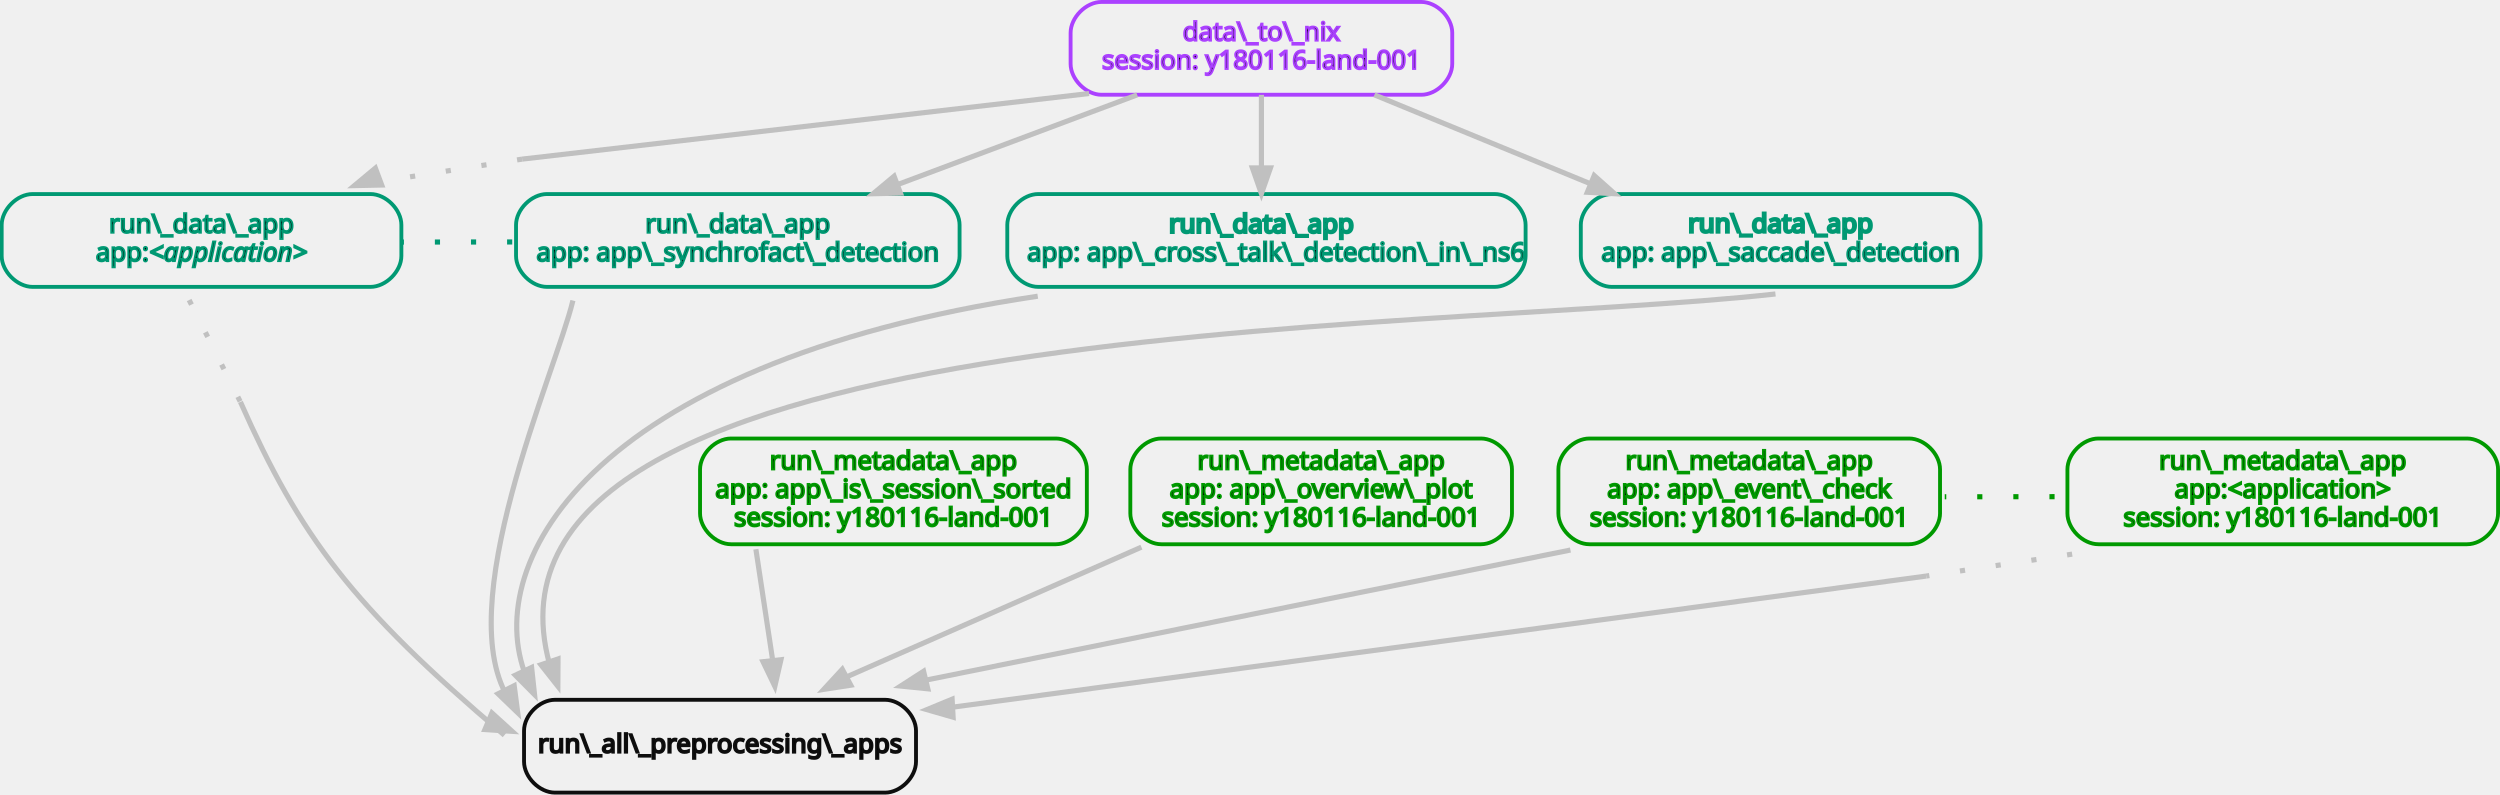
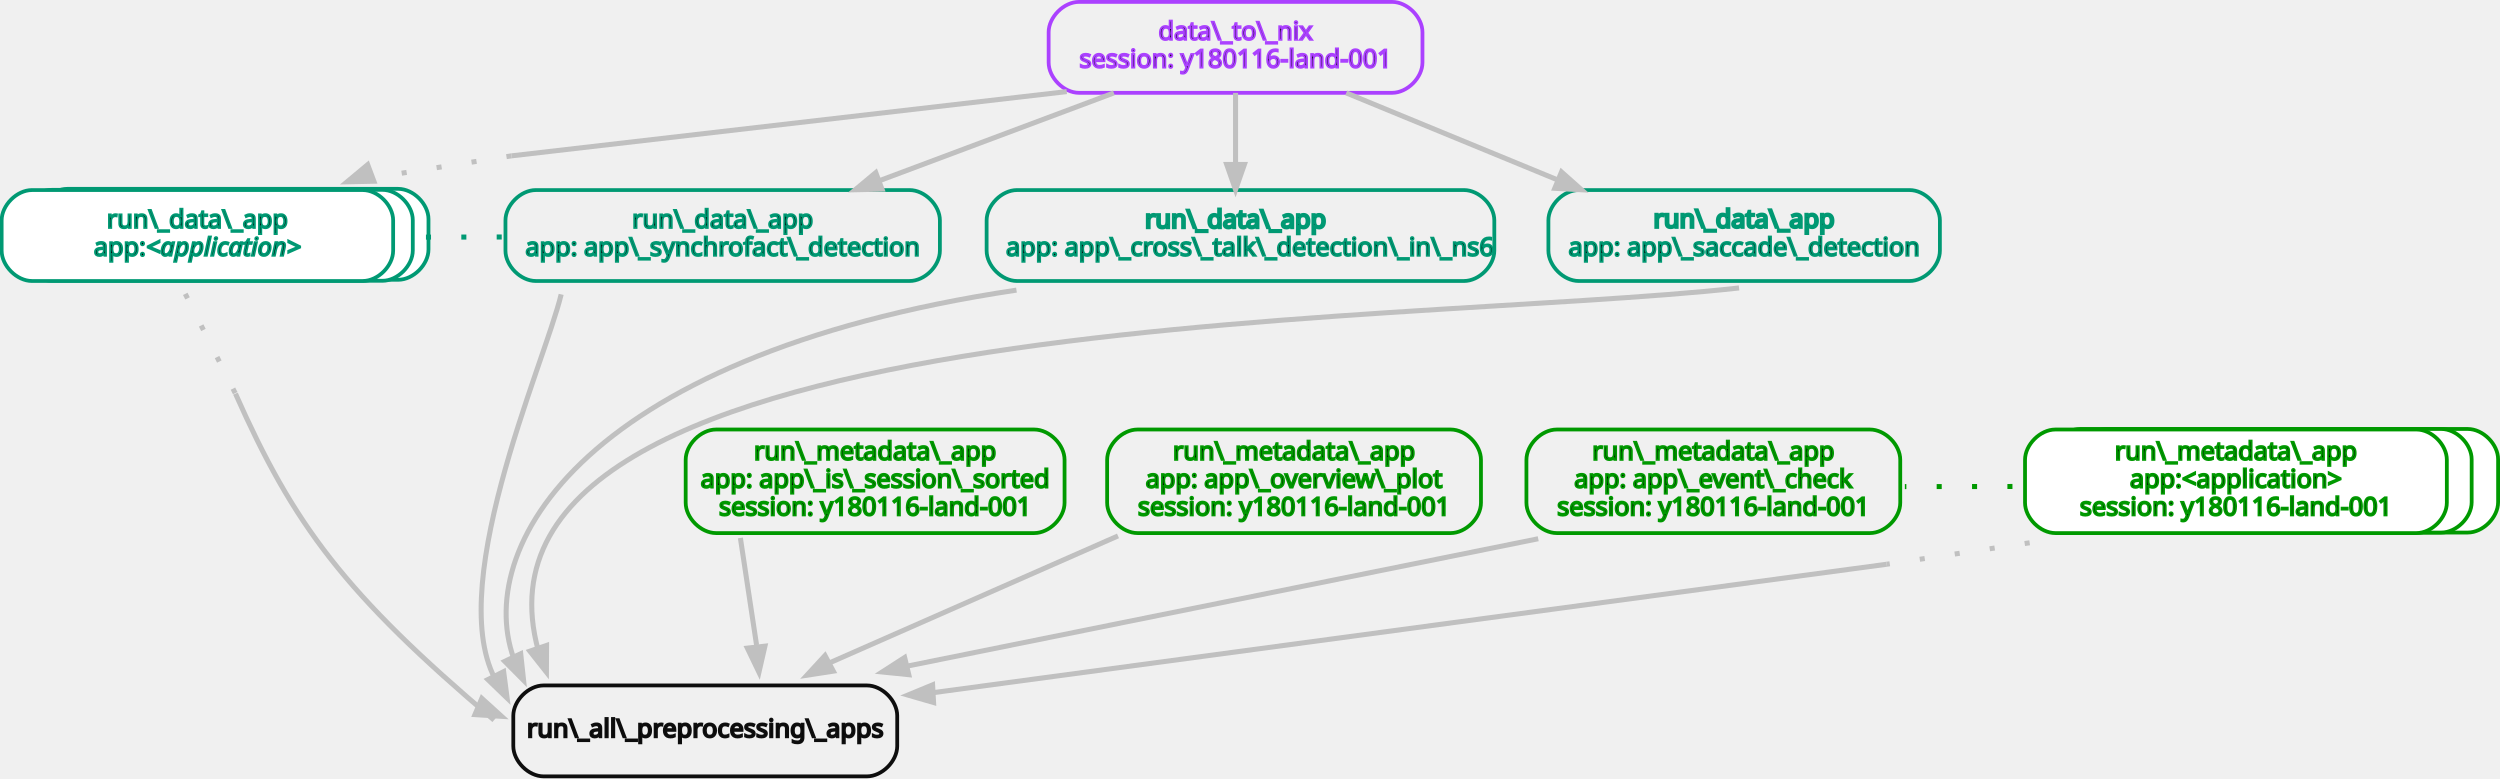
- <svg xmlns="http://www.w3.org/2000/svg" width="969.482pt" height="308.125pt" viewBox="0 0 969.482 308.125" version="1.1" id="svg296">
+ <svg xmlns="http://www.w3.org/2000/svg" width="989.78pt" height="308.125pt" viewBox="0 0 989.78 308.125" version="1.1" id="svg296">
  <defs id="defs300" />
+   <path d="m 977.03,169.84 c 0,0 -143,0 -143,0 -6,0 -12,6 -12,12 0,0 0,17 0,17 0,6 6,12 12,12 0,0 143,0 143,0 6,0 12,-6 12,-12 0,0 0,-17 0,-17 0,-6 -6,-12 -12,-12" id="path63-9" style="fill:#ffffff;fill-opacity:1;stroke:#009900;stroke-width:1.5;stroke-miterlimit:4;stroke-dasharray:none;stroke-opacity:1" />
+   <path d="m 966.56,169.84 c 0,0 -143,0 -143,0 -6,0 -12,6 -12,12 0,0 0,17 0,17 0,6 6,12 12,12 0,0 143,0 143,0 6,0 12,-6 12,-12 0,0 0,-17 0,-17 0,-6 -6,-12 -12,-12" id="path63-8" style="fill:#ffffff;fill-opacity:1;stroke:#009900;stroke-width:1.5;stroke-miterlimit:4;stroke-dasharray:none;stroke-opacity:1" />
+   <path d="m 157.644,74.769 c 0,0 -131,0 -131,0 -6,0 -12,6 -12,12 0,0 0,12 0,12 0,6 6,12 12,12 0,0 131,0 131,0 6,0 12,-6 12,-12 0,0 0,-12 0,-12 0,-6 -6,-12 -12,-12" id="path183-0-6" style="fill:#ffffff;fill-opacity:1;stroke:#009973;stroke-width:1.5;stroke-miterlimit:4;stroke-dasharray:none;stroke-opacity:1" />
+   <path d="m 151.431,75.166 c 0,0 -131,0 -131,0 -6,0 -12,6 -12,12 0,0 0,12 0,12 0,6 6,12 12,12 0,0 131,0 131,0 6,0 12,-6 12,-12 0,0 0,-12 0,-12 0,-6 -6,-12 -12,-12" id="path183-0-7" style="fill:#ffffff;fill-opacity:1;stroke:#009973;stroke-width:1.5;stroke-miterlimit:4;stroke-dasharray:none;stroke-opacity:1" />
  <g class="node" id="node8" transform="translate(-0.83006,257.75)" style="stroke:#009973;stroke-opacity:1">
    <text style="font-size:10px;font-family:sans;text-anchor:middle;fill:#000000;stroke:#009973;stroke-opacity:1" id="text117" font-size="10.00" y="-167.5" x="490">run\_data\_app</text>
  </g>
  <path d="m 343.22,271.375 c 0,0 -128,0 -128,0 -6,0 -12,6 -12,12 0,0 0,12 0,12 0,6 6,12 12,12 0,0 128,0 128,0 6,0 12,-6 12,-12 0,0 0,-12 0,-12 0,-6 -6,-12 -12,-12" id="path15" style="fill:none;stroke:#0e0e0e;stroke-width:1.5;stroke-miterlimit:4;stroke-dasharray:none;stroke-opacity:1" />
  <path d="m 360.116,75.25 c 0,0 -148,0 -148,0 -6,0 -12,6 -12,12 0,0 0,12 0,12 0,6 6,12 12,12 0,0 148,0 148,0 6,0 12,-6 12,-12 0,0 0,-12 0,-12 0,-6 -6,-12 -12,-12" id="path29" style="fill:none;stroke:#009973;stroke-width:1.5;stroke-miterlimit:4;stroke-dasharray:none;stroke-opacity:1" />
  <path d="m 409.471,170.05 c 0,0 -126,0 -126,0 -6,0 -12,6 -12,12 0,0 0,17 0,17 0,6 6,12 12,12 0,0 126,0 126,0 6,0 12,-6 12,-12 0,0 0,-17 0,-17 0,-6 -6,-12 -12,-12" id="path45" style="fill:none;stroke:#009900;stroke-width:1.5;stroke-miterlimit:4;stroke-dasharray:none;stroke-opacity:1" />
  <path d="M 402.433,114.862 C 226.517,141.179 184.868,220.783 205.042,264.733" id="path56" style="fill:none;stroke:#c0c0c0;stroke-width:2" />
-   <polygon points="1146.448,-115.199 1154.293,-108.078 1143.719,-108.753 " id="polygon58" style="fill:#c0c0c0;stroke:#c0c0c0;stroke-width:2" transform="translate(-955.6891,391.6832)" />
-   <path d="m 956.732,170.05 c 0,0 -143,0 -143,0 -6,0 -12,6 -12,12 0,0 0,17 0,17 0,6 6,12 12,12 0,0 143,0 143,0 6,0 12,-6 12,-12 0,0 0,-17 0,-17 0,-6 -6,-12 -12,-12" id="path63" style="fill:none;stroke:#009900;stroke-width:1.5;stroke-miterlimit:4;stroke-dasharray:none;stroke-opacity:1" />
+   <polygon points="1154.293,-108.078 1143.719,-108.753 1146.448,-115.199 " id="polygon58" style="fill:#c0c0c0;stroke:#c0c0c0;stroke-width:2" transform="translate(-955.6891,391.6832)" />
+   <path d="m 956.732,170.05 c 0,0 -143,0 -143,0 -6,0 -12,6 -12,12 0,0 0,17 0,17 0,6 6,12 12,12 0,0 143,0 143,0 6,0 12,-6 12,-12 0,0 0,-17 0,-17 0,-6 -6,-12 -12,-12" id="path63" style="fill:#ffffff;fill-opacity:1;stroke:#009900;stroke-width:1.5;stroke-miterlimit:4;stroke-dasharray:none;stroke-opacity:1" />
  <path d="m 688.516,114.002 c -137.666,15.349 -524.928,6.902 -473.281,150.223" id="path74" style="fill:none;stroke:#c0c0c0;stroke-width:2" />
-   <polygon points="1197,-108.109 1193.5,-118.109 1200.5,-118.109 " id="polygon76" style="fill:#c0c0c0;stroke:#c0c0c0;stroke-width:2" transform="rotate(-18.98177,1825.922,3011.991)" />
+   <polygon points="1193.5,-118.109 1200.5,-118.109 1197,-108.109 " id="polygon76" style="fill:#c0c0c0;stroke:#c0c0c0;stroke-width:2" transform="rotate(-18.98177,1825.922,3011.991)" />
  <path d="m 574.331,170.05 c 0,0 -124,0 -124,0 -6,0 -12,6 -12,12 0,0 0,17 0,17 0,6 6,12 12,12 0,0 124,0 124,0 6,0 12,-6 12,-12 0,0 0,-17 0,-17 0,-6 -6,-12 -12,-12" id="path81" style="fill:none;stroke:#009900;stroke-width:1.5;stroke-miterlimit:4;stroke-dasharray:none;stroke-opacity:1" />
  <g class="edge" id="edge5" transform="translate(-1030.944,355.0503)">
    <path style="fill:none;stroke:#c0c0c0;stroke-width:2" id="path92" d="m 1324.067,-142.076 6.416,42.417" />
  </g>
  <path d="m 579.616,75.25 c 0,0 -177,0 -177,0 -6,0 -12,6 -12,12 0,0 0,12 0,12 0,6 6,12 12,12 0,0 177,0 177,0 6,0 12,-6 12,-12 0,0 0,-12 0,-12 0,-6 -6,-12 -12,-12" id="path99" style="fill:none;stroke:#009973;stroke-width:1.5;stroke-miterlimit:4;stroke-dasharray:none;stroke-opacity:1" />
-   <path d="M 93.221,155.846 C 116.332,207.966 136.534,235.1 195.604,285.105" id="path124" style="fill:none;stroke:#c0c0c0;stroke-width:2" />
+   <path d="m 93.221,155.846 c 23.111,52.12 43.313,79.255 102.382,129.26" id="path124" style="fill:none;stroke:#c0c0c0;stroke-width:2" />
  <path d="m 740.331,170.05 c 0,0 -124,0 -124,0 -6,0 -12,6 -12,12 0,0 0,17 0,17 0,6 6,12 12,12 0,0 124,0 124,0 6,0 12,-6 12,-12 0,0 0,-17 0,-17 0,-6 -6,-12 -12,-12" id="path147" style="fill:none;stroke:#009900;stroke-width:1.5;stroke-miterlimit:4;stroke-dasharray:none;stroke-opacity:1" />
  <path d="M 442.63,212.172 328.704,262.311" id="path158" style="fill:none;stroke:#c0c0c0;stroke-width:2" />
-   <polygon points="1283.586,-103.657 1273.09,-105.102 1282.196,-110.518 " id="polygon160" style="fill:#c0c0c0;stroke:#c0c0c0;stroke-width:2" transform="rotate(-84.92644,989.6217,611.9172)" />
+   <polygon points="1273.09,-105.102 1282.196,-110.518 1283.586,-103.657 " id="polygon160" style="fill:#c0c0c0;stroke:#c0c0c0;stroke-width:2" transform="rotate(-84.92644,989.6217,611.9172)" />
  <path d="M 609.004,213.294 356.448,264.27" id="path176" style="fill:none;stroke:#c0c0c0;stroke-width:2" />
  <path d="m 756.028,75.25 c 0,0 -131,0 -131,0 -6,0 -12,6 -12,12 0,0 0,12 0,12 0,6 6,12 12,12 0,0 131,0 131,0 6,0 12,-6 12,-12 0,0 0,-12 0,-12 0,-6 -6,-12 -12,-12" id="path183" style="fill:none;stroke:#009973;stroke-width:1.5;stroke-miterlimit:4;stroke-dasharray:none;stroke-opacity:1" />
  <path d="m 222.172,116.549 c -6.599,27.642 -48.456,119.854 -24.187,155.565" id="path192" style="fill:none;stroke:#c0c0c0;stroke-width:2" />
  <path d="M 746.96,223.39 360.874,275.386" id="path210" style="fill:none;stroke:#c0c0c0;stroke-width:2" />
  <path d="m 551.17,0.75 c 0,0 -124,0 -124,0 -6,0 -12,6 -12,12 0,0 0,12 0,12 0,6 6,12 12,12 0,0 124,0 124,0 6,0 12,-6 12,-12 0,0 0,-12 0,-12 0,-6 -6,-12 -12,-12" id="path253" style="fill:none;stroke:#ab41ff;stroke-width:1.5;stroke-miterlimit:4;stroke-dasharray:none;stroke-opacity:1" />
  <g class="edge" id="edge16" transform="translate(-0.83006,257.75)">
    <path style="fill:none;stroke:#c0c0c0;stroke-width:2" id="path269" d="m 441.828,-220.966 c -27.904,10.446 -63.223,23.669 -92.668,34.692" />
-     <polygon style="fill:#c0c0c0;stroke:#c0c0c0;stroke-width:2" id="polygon271" points="350.011,-182.855 339.418,-182.626 347.557,-189.411 " />
+     <polygon style="fill:#c0c0c0;stroke:#c0c0c0;stroke-width:2" id="polygon271" points="339.418,-182.626 347.557,-189.411 350.011,-182.855 " />
  </g>
  <g class="edge" id="edge17" transform="translate(-0.83006,257.75)">
    <path style="fill:none;stroke:#c0c0c0;stroke-width:2" id="path276" d="m 490,-220.966 c 0,8.448 0,18.711 0,28.159" />
-     <polygon style="fill:#c0c0c0;stroke:#c0c0c0;stroke-width:2" id="polygon278" points="493.5,-192.626 490,-182.626 486.5,-192.626 " />
+     <polygon style="fill:#c0c0c0;stroke:#c0c0c0;stroke-width:2" id="polygon278" points="490,-182.626 486.5,-192.626 493.5,-192.626 " />
  </g>
  <g class="edge" id="edge18" transform="translate(-0.83006,257.75)">
    <path style="fill:none;stroke:#c0c0c0;stroke-width:2" id="path283" d="m 533.815,-220.966 c 25.159,10.355 56.946,23.439 83.586,34.404" />
-     <polygon style="fill:#c0c0c0;stroke:#c0c0c0;stroke-width:2" id="polygon285" points="619.046,-189.669 626.961,-182.626 616.382,-183.196 " />
+     <polygon style="fill:#c0c0c0;stroke:#c0c0c0;stroke-width:2" id="polygon285" points="626.961,-182.626 616.382,-183.196 619.046,-189.669 " />
  </g>
-   <path d="m 143.65,75.25 c 0,0 -131,0 -131,0 -6,0 -12,6 -12,12 0,0 0,12 0,12 0,6 6,12 12,12 0,0 131,0 131,0 6,0 12,-6 12,-12 0,0 0,-12 0,-12 0,-6 -6,-12 -12,-12" id="path183-0" style="fill:none;stroke:#009973;stroke-width:1.5;stroke-miterlimit:4;stroke-dasharray:none;stroke-opacity:1" />
+   <path d="m 143.65,75.25 c 0,0 -131,0 -131,0 -6,0 -12,6 -12,12 0,0 0,12 0,12 0,6 6,12 12,12 0,0 131,0 131,0 6,0 12,-6 12,-12 0,0 0,-12 0,-12 0,-6 -6,-12 -12,-12" id="path183-0" style="fill:#ffffff;fill-opacity:1;stroke:#009973;stroke-width:1.5;stroke-miterlimit:4;stroke-dasharray:none;stroke-opacity:1" />
  <text x="279.22" y="291.875" font-size="10.00" id="text17" style="font-size:10px;font-family:sans;text-anchor:middle;fill:#000000;stroke:#0e0e0e;stroke-width:0.75;stroke-miterlimit:4;stroke-dasharray:none;stroke-opacity:1">run\_all\_preprocessing\_apps</text>
  <text x="286.116" y="90.25" font-size="10.00" id="text31" style="font-size:10px;font-family:sans;text-anchor:middle;fill:#000000;stroke:#009973;stroke-width:0.75;stroke-miterlimit:4;stroke-dasharray:none;stroke-opacity:1">run\_data\_app</text>
  <text x="286.116" y="101.25" font-size="10.00" id="text33" style="font-size:10px;font-family:sans;text-anchor:middle;fill:#000000;stroke:#009973;stroke-width:0.75;stroke-miterlimit:4;stroke-dasharray:none;stroke-opacity:1">app: app\_synchrofact\_detection</text>
  <text x="346.471" y="182.05" font-size="10.00" id="text47" style="font-size:10px;font-family:sans;text-anchor:middle;fill:#000000;stroke:#009900;stroke-width:0.75;stroke-miterlimit:4;stroke-dasharray:none;stroke-opacity:1">run\_metadata\_app</text>
  <text x="346.471" y="193.05" font-size="10.00" id="text49" style="font-size:10px;font-family:sans;text-anchor:middle;fill:#000000;stroke:#009900;stroke-width:0.75;stroke-miterlimit:4;stroke-dasharray:none;stroke-opacity:1">app: app\_is\_session\_sorted</text>
  <text x="346.471" y="204.05" font-size="10.00" id="text51" style="font-size:10px;font-family:sans;text-anchor:middle;fill:#000000;stroke:#009900;stroke-width:0.75;stroke-miterlimit:4;stroke-dasharray:none;stroke-opacity:1">session: y180116-land-001</text>
  <text x="885.232" y="182.05" font-size="10.00" id="text65" style="font-size:10px;font-family:sans;text-anchor:middle;fill:#000000;stroke:#009900;stroke-width:0.75;stroke-miterlimit:4;stroke-dasharray:none;stroke-opacity:1">run\_metadata\_app</text>
  <text x="885.232" y="193.05" font-size="10.00" id="text67" style="font-size:10px;font-family:sans;text-anchor:middle;fill:#000000;stroke:#009900;stroke-width:0.75;stroke-miterlimit:4;stroke-dasharray:none;stroke-opacity:1">app:&lt;application&gt;</text>
  <text x="885.232" y="204.05" font-size="10.00" id="text69" style="font-size:10px;font-family:sans;text-anchor:middle;fill:#000000;stroke:#009900;stroke-width:0.75;stroke-miterlimit:4;stroke-dasharray:none;stroke-opacity:1">session: y180116-land-001</text>
  <text x="512.331" y="182.05" font-size="10.00" id="text83" style="font-size:10px;font-family:sans;text-anchor:middle;fill:#000000;stroke:#009900;stroke-width:0.75;stroke-miterlimit:4;stroke-dasharray:none;stroke-opacity:1">run\_metadata\_app</text>
  <text x="512.331" y="193.05" font-size="10.00" id="text85" style="font-size:10px;font-family:sans;text-anchor:middle;fill:#000000;stroke:#009900;stroke-width:0.75;stroke-miterlimit:4;stroke-dasharray:none;stroke-opacity:1">app: app\_overview\_plot</text>
  <text x="512.331" y="204.05" font-size="10.00" id="text87" style="font-size:10px;font-family:sans;text-anchor:middle;fill:#000000;stroke:#009900;stroke-width:0.75;stroke-miterlimit:4;stroke-dasharray:none;stroke-opacity:1">session: y180116-land-001</text>
  <text x="494.855" y="101.25" font-size="10.00" id="text103" style="font-size:10px;font-family:sans;text-anchor:middle;fill:#000000;stroke:#009973;stroke-width:0.75;stroke-miterlimit:4;stroke-dasharray:none;stroke-opacity:1">app: app\_cross\_talk\_detection\_in\_ns6</text>
  <text x="678.331" y="182.05" font-size="10.00" id="text149" style="font-size:10px;font-family:sans;text-anchor:middle;fill:#000000;stroke:#009900;stroke-width:0.75;stroke-miterlimit:4;stroke-dasharray:none;stroke-opacity:1">run\_metadata\_app</text>
  <text x="678.331" y="193.05" font-size="10.00" id="text151" style="font-size:10px;font-family:sans;text-anchor:middle;fill:#000000;stroke:#009900;stroke-width:0.75;stroke-miterlimit:4;stroke-dasharray:none;stroke-opacity:1">app: app\_event\_check</text>
  <text x="678.331" y="204.05" font-size="10.00" id="text153" style="font-size:10px;font-family:sans;text-anchor:middle;fill:#000000;stroke:#009900;stroke-width:0.75;stroke-miterlimit:4;stroke-dasharray:none;stroke-opacity:1">session: y180116-land-001</text>
  <text x="690.528" y="101.25" font-size="10.00" id="text187" style="font-size:10px;font-family:sans;text-anchor:middle;fill:#000000;stroke:#009973;stroke-width:0.75;stroke-miterlimit:4;stroke-dasharray:none;stroke-opacity:1">app: app\_saccade\_detection</text>
  <text x="489.17" y="15.75" font-size="10.00" id="text255" style="font-size:10px;font-family:sans;text-anchor:middle;fill:#000000;stroke:#ab41ff;stroke-width:0.75;stroke-miterlimit:4;stroke-dasharray:none;stroke-opacity:1">data\_to\_nix</text>
  <text x="489.17" y="26.75" font-size="10.00" id="text257" style="font-size:10px;font-family:sans;text-anchor:middle;fill:#000000;stroke:#ab41ff;stroke-width:0.75;stroke-miterlimit:4;stroke-dasharray:none;stroke-opacity:1">session: y180116-land-001</text>
  <text x="78.15" y="90.25" font-size="10.00" id="text185-6" style="font-size:10px;font-family:sans;text-anchor:middle;fill:#000000;stroke:#009973;stroke-width:0.75;stroke-miterlimit:4;stroke-dasharray:none;stroke-opacity:1">run\_data\_app</text>
  <text x="78.15" y="101.25" font-size="10.00" id="text187-4" style="font-size:10px;font-family:sans;text-anchor:middle;fill:#000000;stroke:#009973;stroke-width:0.75;stroke-miterlimit:4;stroke-dasharray:none;stroke-opacity:1">app:<tspan id="tspan5236" style="font-style:italic;font-variant:normal;font-weight:normal;font-stretch:normal;font-family:sans;-inkscape-font-specification:'sans Italic';stroke:#009973;stroke-width:0.75;stroke-miterlimit:4;stroke-dasharray:none;stroke-opacity:1">&lt;application&gt;</tspan>
  </text>
  <flowRoot style="font-style:normal;font-weight:normal;font-size:10.667px;line-height:1.25;font-family:sans-serif;letter-spacing:0px;word-spacing:0px;fill:#000000;fill-opacity:1;stroke:none;stroke-width:0.75;stroke-miterlimit:4;stroke-dasharray:none" id="flowRoot5838" xml:space="preserve" transform="translate(-4.83006,-3.25)">
    <flowRegion id="flowRegion5840">
      <rect y="-100.359" x="2545.664" height="396.856" width="720.922" id="rect5842" />
    </flowRegion>
    <flowPara id="flowPara5844" />
  </flowRoot>
  <g class="edge" id="edge16-0" transform="translate(-203.0476,251.9612)">
    <path style="fill:none;stroke:#c0c0c0;stroke-width:2" id="path269-4" d="m 625.381,-215.696 -219.846,25.438" />
-     <polygon style="fill:#c0c0c0;stroke:#c0c0c0;stroke-width:2" id="polygon271-9" points="350.011,-182.855 339.418,-182.626 347.557,-189.411 " transform="translate(1.057612,2.644031)" />
+     <polygon style="fill:#c0c0c0;stroke:#c0c0c0;stroke-width:2" id="polygon271-9" points="339.418,-182.626 347.557,-189.411 350.011,-182.855 " transform="translate(1.057612,2.644031)" />
  </g>
  <path style="fill:none;stroke:#c0c0c0;stroke-width:2;stroke-miterlimit:4;stroke-dasharray:2, 12.001;stroke-dashoffset:0" id="path269-4-5" d="M 202.488,61.703 137.429,71.979" />
-   <path style="fill:none;stroke:#009973;stroke-width:2;stroke-miterlimit:4;stroke-dasharray:2, 12.001;stroke-dashoffset:0;stroke-opacity:1" id="path269-4-5-5" d="m 198.643,93.833 -42.598,0.042" />
-   <path style="fill:none;stroke:#c0c0c0;stroke-width:2;stroke-miterlimit:4;stroke-dasharray:2, 12;stroke-dashoffset:0" id="path124-5" d="m 73.349,116.344 19.873,39.502" />
+   <path style="fill:none;stroke:#009973;stroke-width:2;stroke-miterlimit:4;stroke-dasharray:2, 12.001;stroke-dashoffset:0;stroke-opacity:1" id="path269-4-5-5" d="m 198.643,93.833 -30.259,0.042" />
+   <path style="fill:none;stroke:#c0c0c0;stroke-width:2;stroke-miterlimit:4;stroke-dasharray:2, 12;stroke-dashoffset:0" id="path124-5" d="M 73.349,116.344 93.221,155.846" />
  <path style="fill:none;stroke:#009900;stroke-width:2;stroke-miterlimit:4;stroke-dasharray:2, 12.001;stroke-dashoffset:0;stroke-opacity:1" id="path269-4-5-5-8" d="m 796.754,192.608 -42.598,0.042" />
  <g class="node" id="node8-3" transform="translate(200.4849,257.6218)" style="stroke:#009973;stroke-opacity:1">
    <text style="font-size:10px;font-family:sans;text-anchor:middle;fill:#000000;stroke:#009973;stroke-opacity:1" id="text117-7" font-size="10.00" y="-167.5" x="490">run\_data\_app</text>
  </g>
-   <polygon points="1197,-108.109 1193.5,-118.109 1200.5,-118.109 " id="polygon76-0" style="fill:#c0c0c0;stroke:#c0c0c0;stroke-width:2" transform="rotate(-25.47695,1537.015,2269.599)" />
-   <polygon points="1197,-108.109 1193.5,-118.109 1200.5,-118.109 " id="polygon76-2" style="fill:#c0c0c0;stroke:#c0c0c0;stroke-width:2" transform="rotate(-26.75441,1507.33,2178.695)" />
+   <polygon points="1193.5,-118.109 1200.5,-118.109 1197,-108.109 " id="polygon76-0" style="fill:#c0c0c0;stroke:#c0c0c0;stroke-width:2" transform="rotate(-25.47695,1537.015,2269.599)" />
+   <polygon points="1193.5,-118.109 1200.5,-118.109 1197,-108.109 " id="polygon76-2" style="fill:#c0c0c0;stroke:#c0c0c0;stroke-width:2" transform="rotate(-26.75441,1507.33,2178.695)" />
  <path style="fill:none;stroke:#c0c0c0;stroke-width:2;stroke-miterlimit:4;stroke-dasharray:2, 12.001;stroke-dashoffset:0;stroke-opacity:1" id="path269-4-5-5-8-4" d="m 803.568,214.892 -56.608,8.497" />
-   <polygon points="1282.196,-110.518 1283.586,-103.657 1273.09,-105.102 " id="polygon160-9" style="fill:#c0c0c0;stroke:#c0c0c0;stroke-width:2" transform="rotate(-16.60819,2072.1,3347.96)" />
-   <polygon points="1283.586,-103.657 1273.09,-105.102 1282.196,-110.518 " id="polygon160-9-7" style="fill:#c0c0c0;stroke:#c0c0c0;stroke-width:2" transform="rotate(-2.043169,11218.015,25984.436)" />
-   <polygon points="1283.586,-103.657 1273.09,-105.102 1282.196,-110.518 " id="polygon160-9-8" style="fill:#c0c0c0;stroke:#c0c0c0;stroke-width:2" transform="rotate(8.299306,-1804.537,-6211.538)" />
+   <polygon points="1283.586,-103.657 1273.09,-105.102 1282.196,-110.518 " id="polygon160-9" style="fill:#c0c0c0;stroke:#c0c0c0;stroke-width:2" transform="rotate(-16.60819,2072.1,3347.96)" />
+   <polygon points="1273.09,-105.102 1282.196,-110.518 1283.586,-103.657 " id="polygon160-9-7" style="fill:#c0c0c0;stroke:#c0c0c0;stroke-width:2" transform="rotate(-2.043169,11218.015,25984.436)" />
+   <polygon points="1273.09,-105.102 1282.196,-110.518 1283.586,-103.657 " id="polygon160-9-8" style="fill:#c0c0c0;stroke:#c0c0c0;stroke-width:2" transform="rotate(8.299306,-1804.537,-6211.538)" />
</svg>
